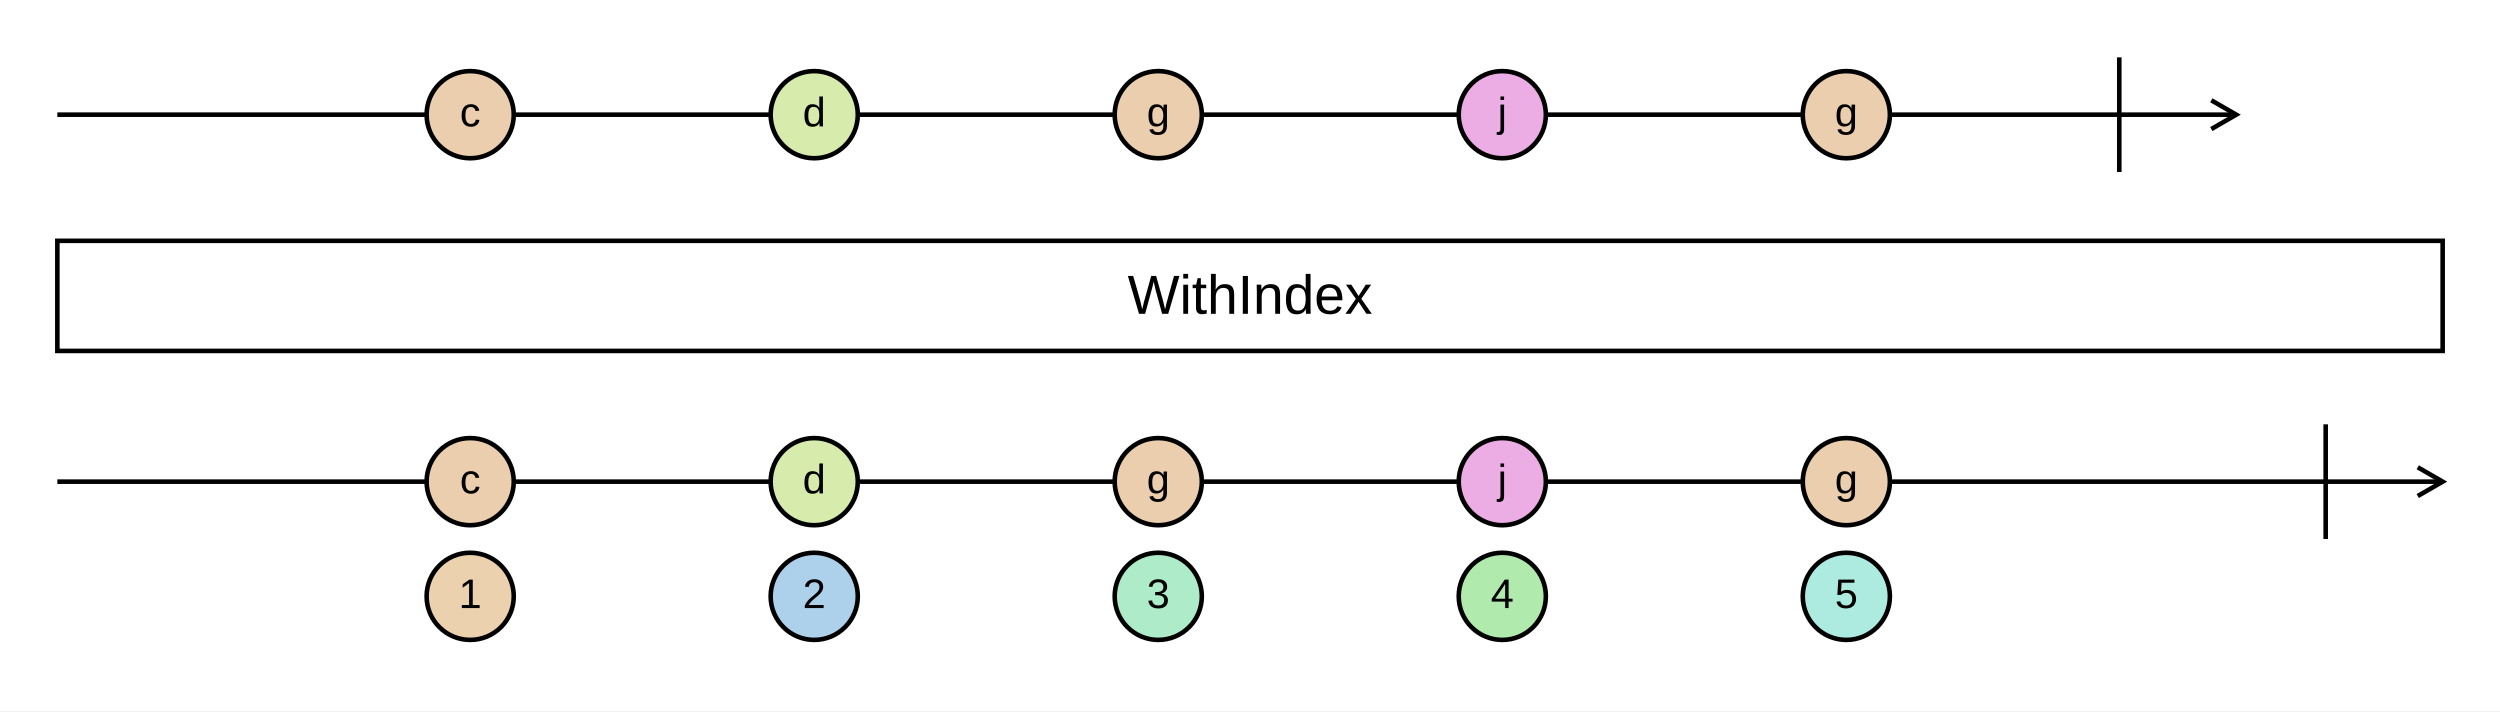
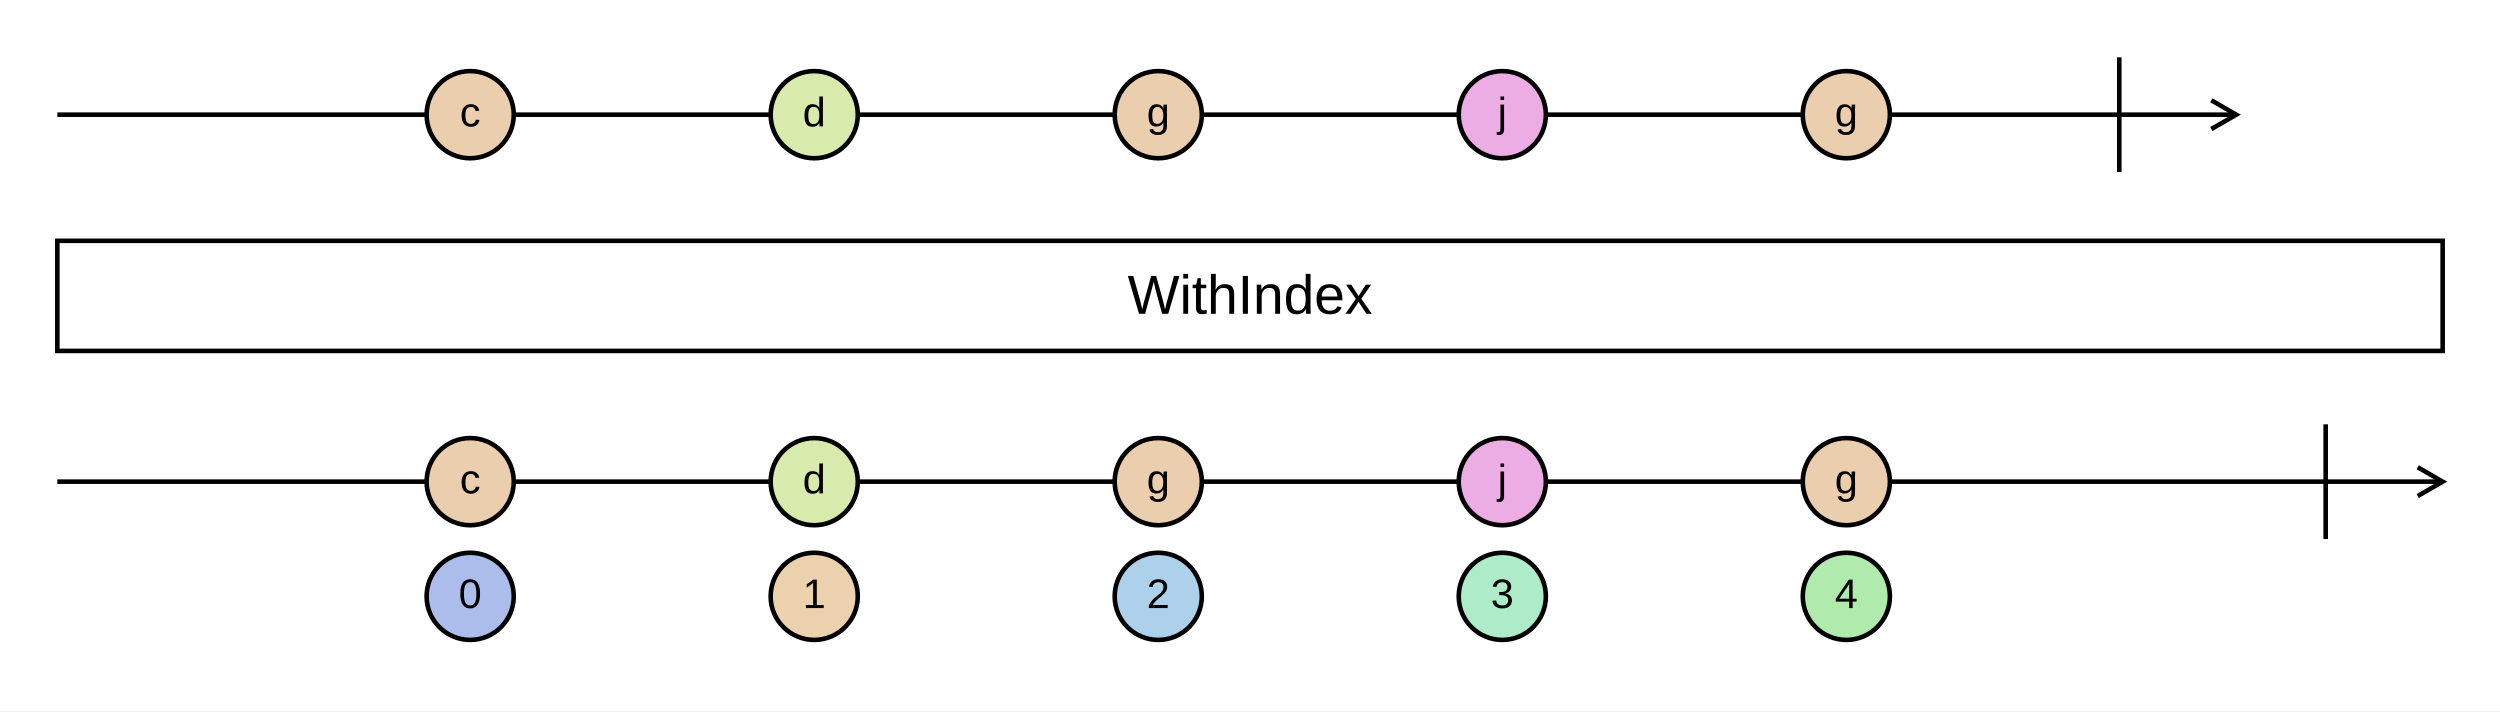
<svg xmlns="http://www.w3.org/2000/svg" viewBox="0 0 1090 310" width="1090" height="310">
  <rect x="0" y="0" width="1090" height="310" fill="white" />
  <g transform="translate(25 25)">
    <g>
      <g>
        <line x1="0" y1="25" x2="950" y2="25" stroke="black" stroke-width="2" />
        <polyline points="940,19.226 950,25 940,30.774" fill="none" stroke="black" stroke-width="2" stroke-linecap="square" />
      </g>
      <g transform="translate(899 0)">
        <line x1="0" y1="0" x2="0" y2="50" stroke="black" stroke-width="2" />
      </g>
      <g transform="translate(760 0)">
        <ellipse cx="20" cy="25" rx="19" ry="19" fill="hsl(32, 60%, 80%)" stroke="black" stroke-width="2" />
        <text x="0" y="0" fill="black" font-family="Arial, Helvetica, sans-serif" font-size="18px" font-weight="normal" font-style="normal" dominant-baseline="middle" text-anchor="middle" transform="translate(20 25)">g</text>
      </g>
      <g transform="translate(610 0)">
        <ellipse cx="20" cy="25" rx="19" ry="19" fill="hsl(306, 60%, 80%)" stroke="black" stroke-width="2" />
        <text x="0" y="0" fill="black" font-family="Arial, Helvetica, sans-serif" font-size="18px" font-weight="normal" font-style="normal" dominant-baseline="middle" text-anchor="middle" transform="translate(20 25)">j</text>
      </g>
      <g transform="translate(460 0)">
        <ellipse cx="20" cy="25" rx="19" ry="19" fill="hsl(32, 60%, 80%)" stroke="black" stroke-width="2" />
        <text x="0" y="0" fill="black" font-family="Arial, Helvetica, sans-serif" font-size="18px" font-weight="normal" font-style="normal" dominant-baseline="middle" text-anchor="middle" transform="translate(20 25)">g</text>
      </g>
      <g transform="translate(310 0)">
        <ellipse cx="20" cy="25" rx="19" ry="19" fill="hsl(79, 60%, 80%)" stroke="black" stroke-width="2" />
        <text x="0" y="0" fill="black" font-family="Arial, Helvetica, sans-serif" font-size="18px" font-weight="normal" font-style="normal" dominant-baseline="middle" text-anchor="middle" transform="translate(20 25)">d</text>
      </g>
      <g transform="translate(160 0)">
        <ellipse cx="20" cy="25" rx="19" ry="19" fill="hsl(32, 60%, 80%)" stroke="black" stroke-width="2" />
        <text x="0" y="0" fill="black" font-family="Arial, Helvetica, sans-serif" font-size="18px" font-weight="normal" font-style="normal" dominant-baseline="middle" text-anchor="middle" transform="translate(20 25)">c</text>
      </g>
    </g>
    <g transform="translate(0 70)">
      <rect x="0" y="10" width="1040" height="48" fill="white" stroke="black" stroke-width="2" rx="0" />
      <text x="520" y="35" fill="black" font-family="Arial, Helvetica, sans-serif" font-size="24px" font-weight="normal" font-style="normal" dominant-baseline="middle" text-anchor="middle" width="1040">WithIndex</text>
    </g>
    <g transform="translate(0 160)">
      <g>
        <line x1="0" y1="25" x2="1040" y2="25" stroke="black" stroke-width="2" />
        <polyline points="1030,19.226 1040,25 1030,30.774" fill="none" stroke="black" stroke-width="2" stroke-linecap="square" />
      </g>
      <g transform="translate(989 0)">
        <line x1="0" y1="0" x2="0" y2="50" stroke="black" stroke-width="2" />
      </g>
      <g transform="translate(760 0) translate(0 50)">
-         <ellipse cx="20" cy="25" rx="19" ry="19" fill="hsl(170, 60%, 80%)" stroke="black" stroke-width="2" />
-         <text x="0" y="0" fill="black" font-family="Arial, Helvetica, sans-serif" font-size="18px" font-weight="normal" font-style="normal" dominant-baseline="middle" text-anchor="middle" transform="translate(20 25)">5</text>
+         <ellipse cx="20" cy="25" rx="19" ry="19" fill="hsl(117, 60%, 80%)" stroke="black" stroke-width="2" />
+         <text x="0" y="0" fill="black" font-family="Arial, Helvetica, sans-serif" font-size="18px" font-weight="normal" font-style="normal" dominant-baseline="middle" text-anchor="middle" transform="translate(20 25)">4</text>
      </g>
      <g transform="translate(760 0)">
        <ellipse cx="20" cy="25" rx="19" ry="19" fill="hsl(32, 60%, 80%)" stroke="black" stroke-width="2" />
        <text x="0" y="0" fill="black" font-family="Arial, Helvetica, sans-serif" font-size="18px" font-weight="normal" font-style="normal" dominant-baseline="middle" text-anchor="middle" transform="translate(20 25)">g</text>
      </g>
      <g transform="translate(610 0) translate(0 50)">
-         <ellipse cx="20" cy="25" rx="19" ry="19" fill="hsl(117, 60%, 80%)" stroke="black" stroke-width="2" />
-         <text x="0" y="0" fill="black" font-family="Arial, Helvetica, sans-serif" font-size="18px" font-weight="normal" font-style="normal" dominant-baseline="middle" text-anchor="middle" transform="translate(20 25)">4</text>
+         <ellipse cx="20" cy="25" rx="19" ry="19" fill="hsl(147, 60%, 80%)" stroke="black" stroke-width="2" />
+         <text x="0" y="0" fill="black" font-family="Arial, Helvetica, sans-serif" font-size="18px" font-weight="normal" font-style="normal" dominant-baseline="middle" text-anchor="middle" transform="translate(20 25)">3</text>
      </g>
      <g transform="translate(610 0)">
        <ellipse cx="20" cy="25" rx="19" ry="19" fill="hsl(306, 60%, 80%)" stroke="black" stroke-width="2" />
        <text x="0" y="0" fill="black" font-family="Arial, Helvetica, sans-serif" font-size="18px" font-weight="normal" font-style="normal" dominant-baseline="middle" text-anchor="middle" transform="translate(20 25)">j</text>
      </g>
      <g transform="translate(460 0) translate(0 50)">
-         <ellipse cx="20" cy="25" rx="19" ry="19" fill="hsl(147, 60%, 80%)" stroke="black" stroke-width="2" />
-         <text x="0" y="0" fill="black" font-family="Arial, Helvetica, sans-serif" font-size="18px" font-weight="normal" font-style="normal" dominant-baseline="middle" text-anchor="middle" transform="translate(20 25)">3</text>
+         <ellipse cx="20" cy="25" rx="19" ry="19" fill="hsl(206, 60%, 80%)" stroke="black" stroke-width="2" />
+         <text x="0" y="0" fill="black" font-family="Arial, Helvetica, sans-serif" font-size="18px" font-weight="normal" font-style="normal" dominant-baseline="middle" text-anchor="middle" transform="translate(20 25)">2</text>
      </g>
      <g transform="translate(460 0)">
        <ellipse cx="20" cy="25" rx="19" ry="19" fill="hsl(32, 60%, 80%)" stroke="black" stroke-width="2" />
        <text x="0" y="0" fill="black" font-family="Arial, Helvetica, sans-serif" font-size="18px" font-weight="normal" font-style="normal" dominant-baseline="middle" text-anchor="middle" transform="translate(20 25)">g</text>
      </g>
      <g transform="translate(310 0) translate(0 50)">
-         <ellipse cx="20" cy="25" rx="19" ry="19" fill="hsl(206, 60%, 80%)" stroke="black" stroke-width="2" />
-         <text x="0" y="0" fill="black" font-family="Arial, Helvetica, sans-serif" font-size="18px" font-weight="normal" font-style="normal" dominant-baseline="middle" text-anchor="middle" transform="translate(20 25)">2</text>
+         <ellipse cx="20" cy="25" rx="19" ry="19" fill="hsl(35, 60%, 80%)" stroke="black" stroke-width="2" />
+         <text x="0" y="0" fill="black" font-family="Arial, Helvetica, sans-serif" font-size="18px" font-weight="normal" font-style="normal" dominant-baseline="middle" text-anchor="middle" transform="translate(20 25)">1</text>
      </g>
      <g transform="translate(310 0)">
        <ellipse cx="20" cy="25" rx="19" ry="19" fill="hsl(79, 60%, 80%)" stroke="black" stroke-width="2" />
        <text x="0" y="0" fill="black" font-family="Arial, Helvetica, sans-serif" font-size="18px" font-weight="normal" font-style="normal" dominant-baseline="middle" text-anchor="middle" transform="translate(20 25)">d</text>
      </g>
      <g transform="translate(160 0) translate(0 50)">
-         <ellipse cx="20" cy="25" rx="19" ry="19" fill="hsl(35, 60%, 80%)" stroke="black" stroke-width="2" />
-         <text x="0" y="0" fill="black" font-family="Arial, Helvetica, sans-serif" font-size="18px" font-weight="normal" font-style="normal" dominant-baseline="middle" text-anchor="middle" transform="translate(20 25)">1</text>
+         <ellipse cx="20" cy="25" rx="19" ry="19" fill="hsl(225, 60%, 80%)" stroke="black" stroke-width="2" />
+         <text x="0" y="0" fill="black" font-family="Arial, Helvetica, sans-serif" font-size="18px" font-weight="normal" font-style="normal" dominant-baseline="middle" text-anchor="middle" transform="translate(20 25)">0</text>
      </g>
      <g transform="translate(160 0)">
        <ellipse cx="20" cy="25" rx="19" ry="19" fill="hsl(32, 60%, 80%)" stroke="black" stroke-width="2" />
        <text x="0" y="0" fill="black" font-family="Arial, Helvetica, sans-serif" font-size="18px" font-weight="normal" font-style="normal" dominant-baseline="middle" text-anchor="middle" transform="translate(20 25)">c</text>
      </g>
    </g>
  </g>
</svg>
